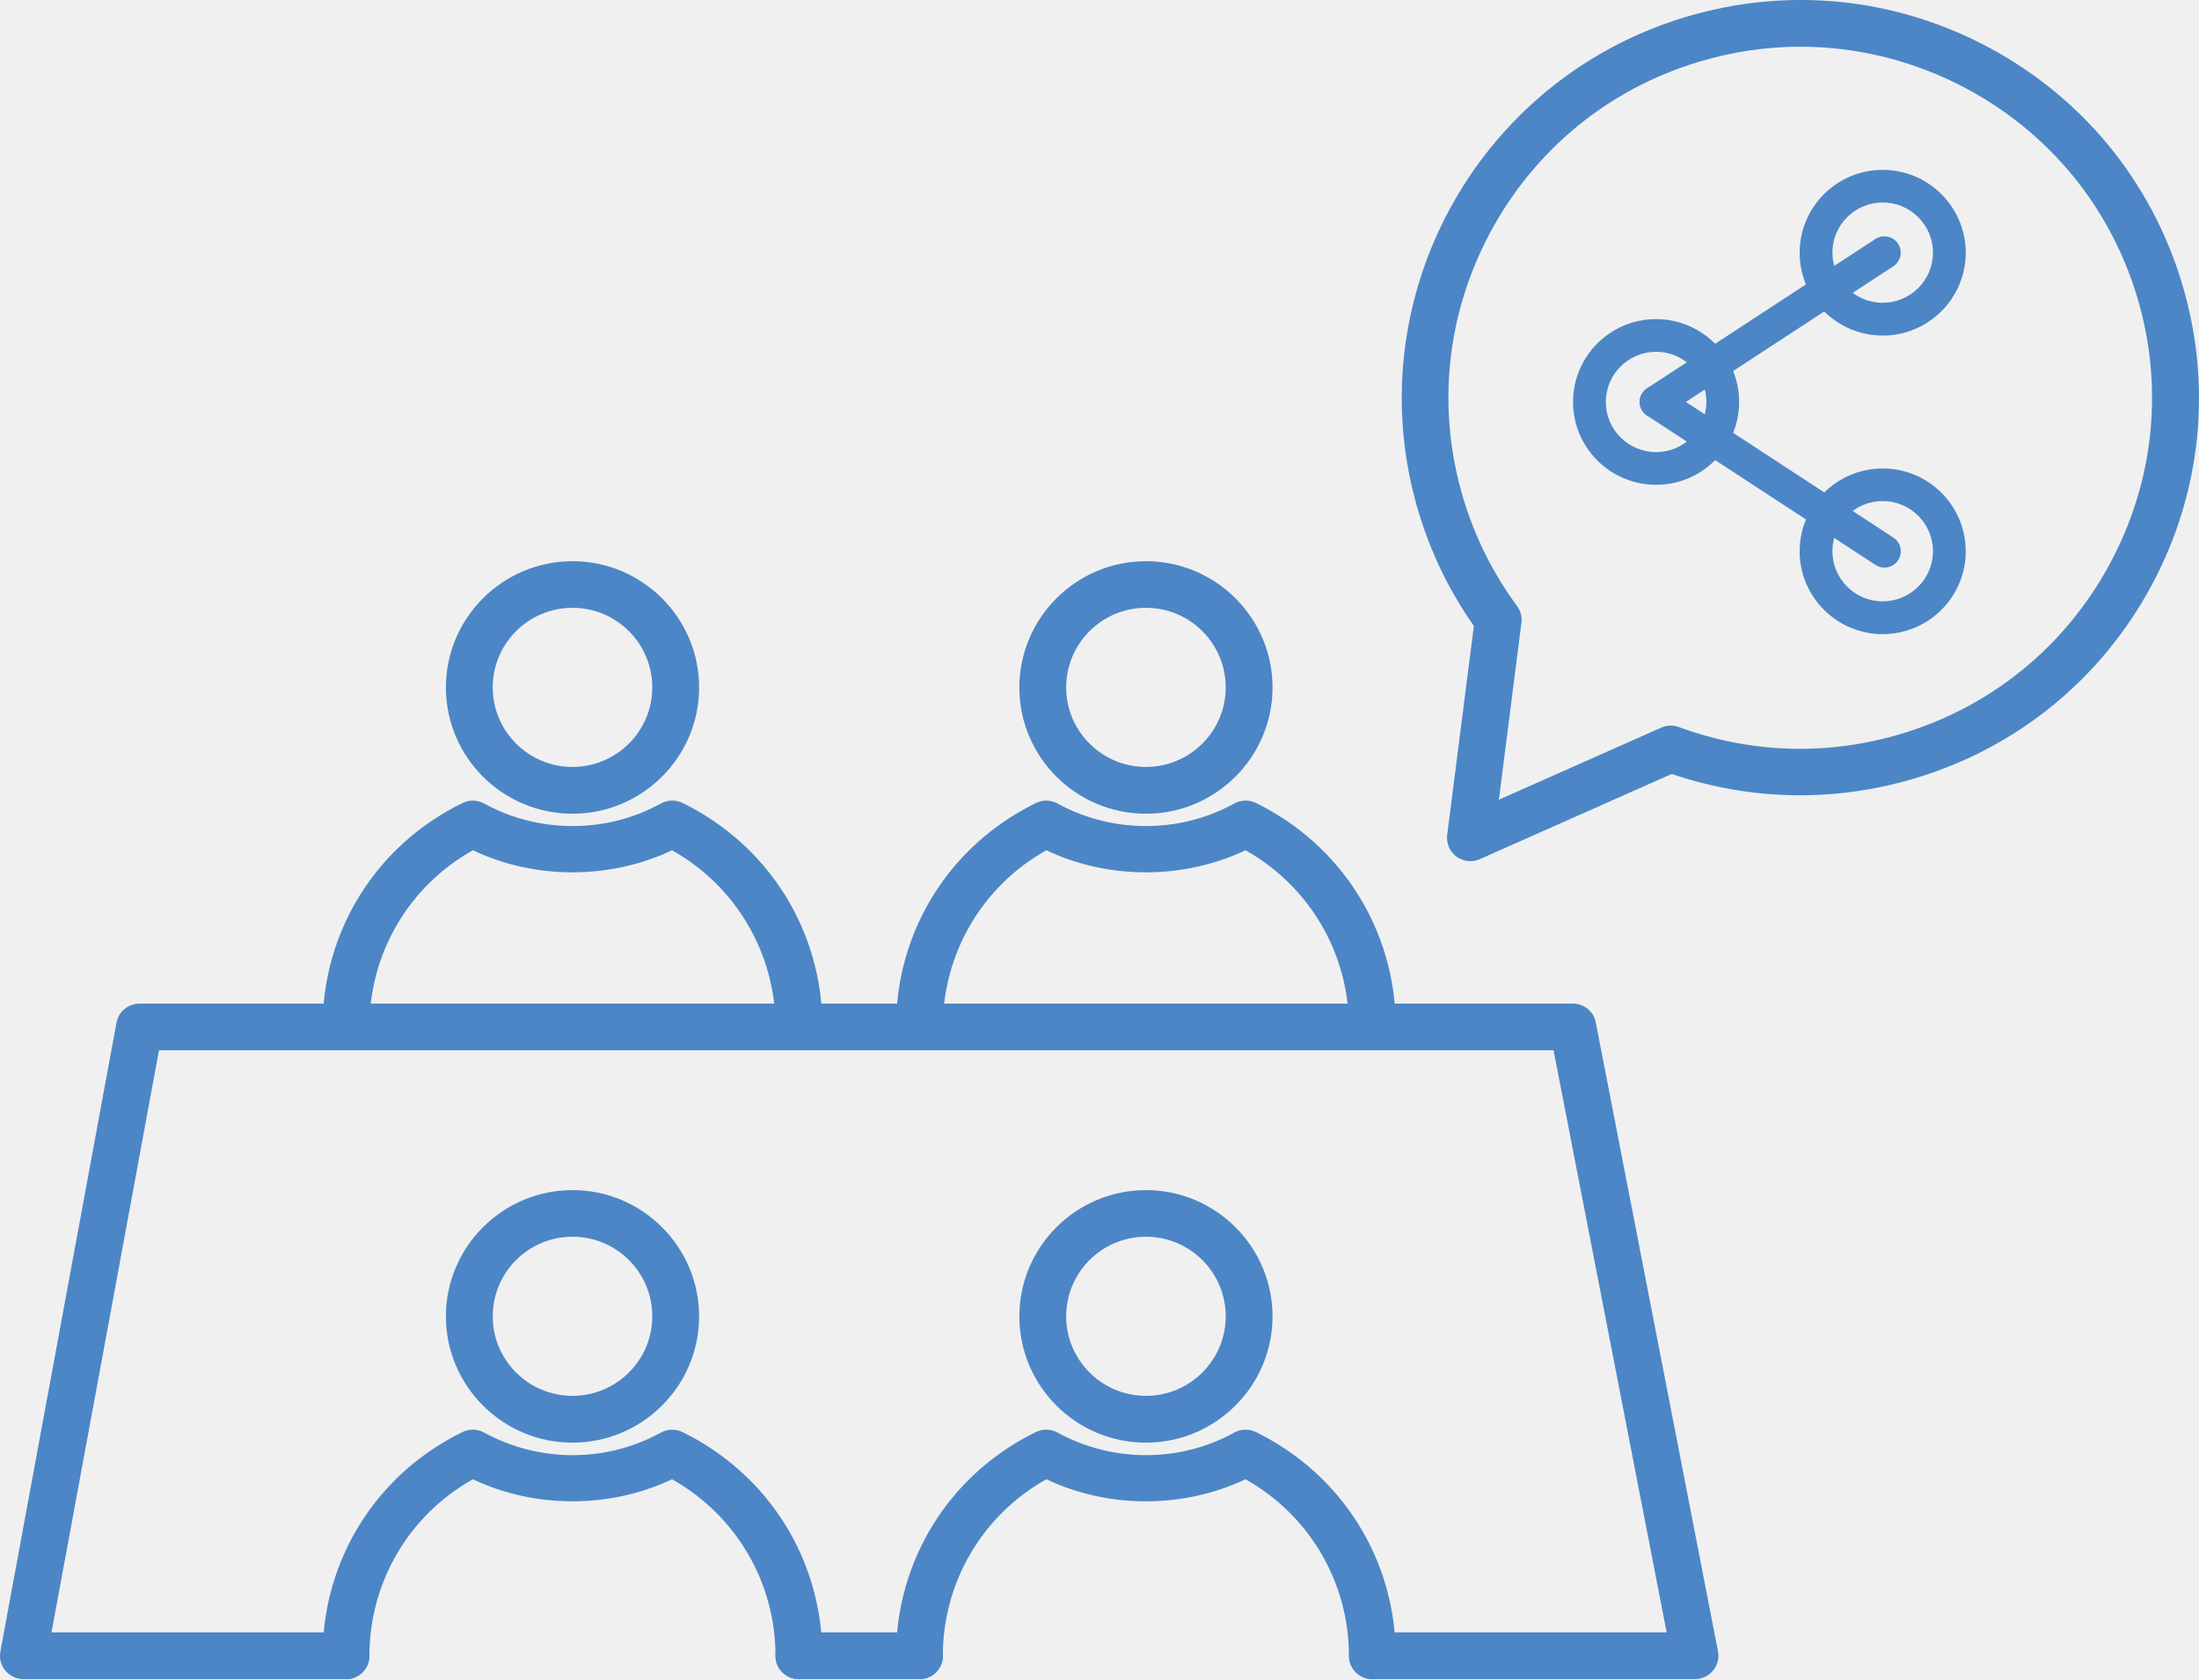
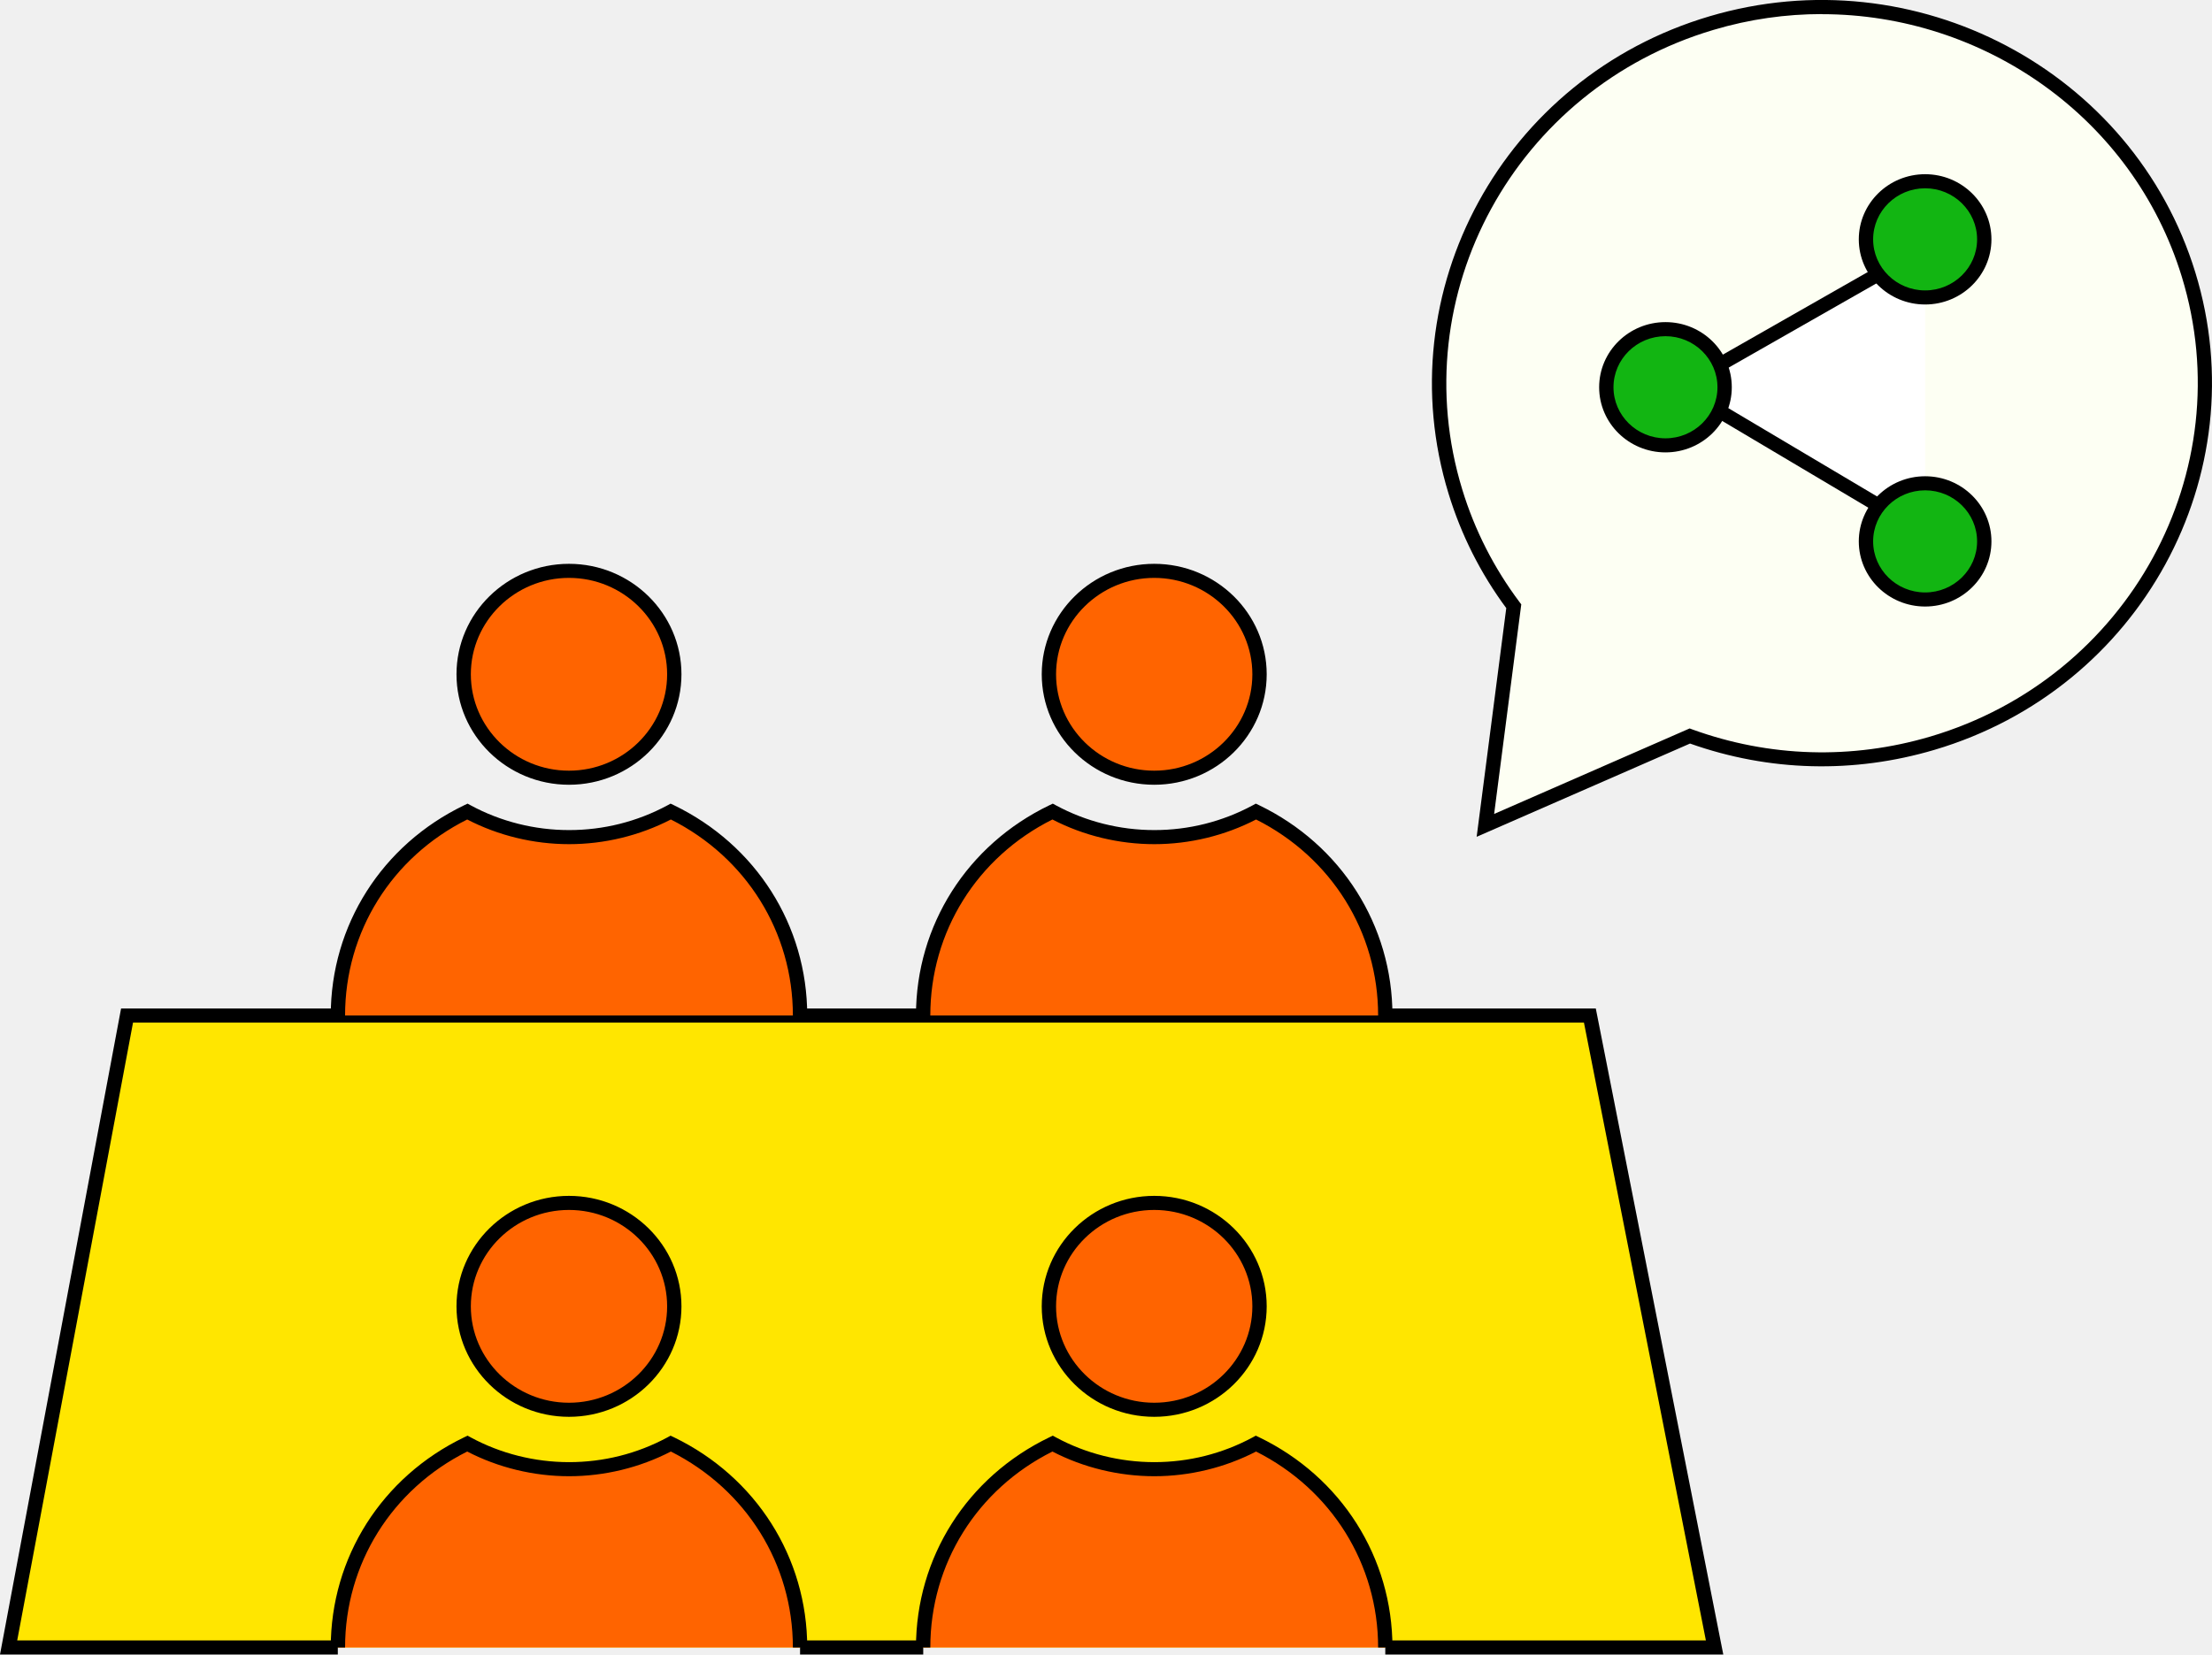
- <svg xmlns="http://www.w3.org/2000/svg" width="165" height="126" viewBox="0 0 165 126" fill="none">
-   <g clip-path="url(#clip0_148_137)">
-     <path d="M42.957 60.534C38.011 60.534 33.985 56.518 33.985 51.585C33.985 46.651 38.011 42.636 42.957 42.636C47.904 42.636 51.93 46.651 51.93 51.585C51.93 56.518 47.904 60.534 42.957 60.534ZM42.957 45.081C39.367 45.081 36.444 47.997 36.444 51.578C36.444 55.159 39.367 58.074 42.957 58.074C46.548 58.074 49.471 55.159 49.471 51.578C49.471 47.997 46.548 45.081 42.957 45.081Z" fill="#4C86C6" />
-     <path d="M42.957 61.059C37.716 61.059 33.458 56.806 33.458 51.585C33.458 46.364 37.723 42.11 42.957 42.11C48.192 42.11 52.457 46.364 52.457 51.585C52.457 56.806 48.192 61.059 42.957 61.059ZM42.957 43.154C38.299 43.154 34.512 46.932 34.512 51.578C34.512 56.224 38.299 60.001 42.957 60.001C47.616 60.001 51.403 56.224 51.403 51.578C51.403 46.932 47.616 43.154 42.957 43.154ZM42.957 58.607C39.072 58.607 35.917 55.453 35.917 51.585C35.917 47.717 39.079 44.563 42.957 44.563C46.836 44.563 49.997 47.717 49.997 51.585C49.997 55.453 46.836 58.607 42.957 58.607ZM42.957 45.607C39.655 45.607 36.971 48.284 36.971 51.578C36.971 54.871 39.655 57.548 42.957 57.548C46.26 57.548 48.944 54.871 48.944 51.578C48.944 48.284 46.26 45.607 42.957 45.607Z" fill="#4C86C6" />
-     <path d="M59.946 78.278C59.265 78.278 58.717 77.731 58.717 77.051C58.717 71.214 55.562 65.965 50.447 63.211C45.803 65.517 40.084 65.51 35.482 63.211C30.36 65.958 27.198 71.2 27.198 77.051C27.198 77.731 26.65 78.278 25.968 78.278C25.287 78.278 24.739 77.731 24.739 77.051C24.739 70.051 28.652 63.8 34.948 60.723C35.306 60.548 35.727 60.555 36.079 60.751C38.173 61.901 40.547 62.51 42.964 62.51C45.381 62.51 47.721 61.922 49.85 60.751C50.201 60.562 50.623 60.548 50.981 60.723C57.269 63.807 61.176 70.065 61.176 77.044C61.176 77.724 60.628 78.271 59.946 78.271V78.278Z" fill="#4C86C6" />
-     <path d="M59.946 78.803C58.977 78.803 58.19 78.018 58.19 77.051C58.19 71.543 55.225 66.49 50.426 63.799C45.782 66.007 40.112 66.007 35.489 63.799C30.69 66.476 27.718 71.529 27.718 77.051C27.718 78.018 26.931 78.803 25.961 78.803C24.992 78.803 24.205 78.018 24.205 77.051C24.205 69.847 28.231 63.414 34.709 60.253C35.222 60.001 35.826 60.015 36.332 60.295C38.341 61.403 40.639 61.984 42.964 61.984C45.29 61.984 47.545 61.416 49.597 60.288C50.096 60.015 50.707 60.001 51.22 60.253C57.691 63.428 61.71 69.861 61.71 77.051C61.71 78.018 60.923 78.803 59.953 78.803H59.946ZM50.447 62.685C50.531 62.685 50.623 62.706 50.7 62.748C55.977 65.586 59.251 71.066 59.251 77.051C59.251 77.436 59.567 77.752 59.953 77.752C60.34 77.752 60.656 77.436 60.656 77.051C60.656 70.267 56.862 64.192 50.756 61.199C50.553 61.101 50.307 61.101 50.11 61.213C47.897 62.426 45.494 63.035 42.971 63.035C40.449 63.035 38.004 62.405 35.833 61.213C35.629 61.101 35.39 61.094 35.187 61.199C29.074 64.178 25.273 70.253 25.273 77.051C25.273 77.436 25.589 77.752 25.975 77.752C26.362 77.752 26.678 77.436 26.678 77.051C26.678 71.052 29.959 65.572 35.236 62.748C35.383 62.664 35.566 62.664 35.721 62.741C40.182 64.963 45.74 64.963 50.215 62.741C50.292 62.706 50.37 62.685 50.447 62.685Z" fill="#4C86C6" />
-     <path d="M42.957 107.724C38.011 107.724 33.985 103.709 33.985 98.775C33.985 93.842 38.011 89.826 42.957 89.826C47.904 89.826 51.93 93.842 51.93 98.775C51.93 103.709 47.904 107.724 42.957 107.724ZM42.957 92.272C39.367 92.272 36.444 95.187 36.444 98.768C36.444 102.349 39.367 105.264 42.957 105.264C46.548 105.264 49.471 102.349 49.471 98.768C49.471 95.187 46.548 92.272 42.957 92.272Z" fill="#4C86C6" />
-     <path d="M42.957 108.25C37.716 108.25 33.458 103.996 33.458 98.775C33.458 93.555 37.723 89.301 42.957 89.301C48.192 89.301 52.457 93.555 52.457 98.775C52.457 103.996 48.192 108.25 42.957 108.25ZM42.957 90.345C38.299 90.345 34.512 94.122 34.512 98.768C34.512 103.414 38.299 107.192 42.957 107.192C47.616 107.192 51.403 103.414 51.403 98.768C51.403 94.122 47.616 90.345 42.957 90.345ZM42.957 105.797C39.072 105.797 35.917 102.644 35.917 98.775C35.917 94.907 39.079 91.754 42.957 91.754C46.836 91.754 49.997 94.907 49.997 98.775C49.997 102.644 46.836 105.797 42.957 105.797ZM42.957 92.798C39.655 92.798 36.971 95.475 36.971 98.768C36.971 102.062 39.655 104.739 42.957 104.739C46.26 104.739 48.944 102.062 48.944 98.768C48.944 95.475 46.26 92.798 42.957 92.798Z" fill="#4C86C6" />
-     <path d="M59.946 125.474C59.265 125.474 58.717 124.928 58.717 124.248C58.717 118.411 55.562 113.162 50.447 110.408C45.81 112.713 40.084 112.699 35.482 110.408C30.36 113.148 27.198 118.397 27.198 124.248C27.198 124.928 26.65 125.474 25.968 125.474C25.287 125.474 24.739 124.928 24.739 124.248C24.739 117.247 28.652 110.989 34.948 107.92C35.306 107.745 35.727 107.759 36.079 107.948C38.166 109.097 40.547 109.707 42.964 109.707C45.381 109.707 47.721 109.118 49.85 107.948C50.201 107.759 50.623 107.745 50.981 107.92C57.269 111.003 61.176 117.261 61.176 124.241C61.176 124.921 60.628 125.467 59.946 125.467V125.474Z" fill="#4C86C6" />
-     <path d="M59.946 126C58.977 126 58.19 125.215 58.19 124.248C58.19 118.74 55.225 113.688 50.426 110.997C45.782 113.204 40.112 113.204 35.489 110.997C30.69 113.674 27.718 118.726 27.718 124.248C27.718 125.215 26.931 126 25.961 126C24.992 126 24.205 125.215 24.205 124.248C24.205 117.044 28.231 110.611 34.709 107.451C35.222 107.198 35.826 107.212 36.325 107.493C38.341 108.6 40.632 109.189 42.957 109.189C45.283 109.189 47.538 108.621 49.59 107.493C50.089 107.219 50.7 107.205 51.213 107.458C57.684 110.632 61.703 117.065 61.703 124.255C61.703 125.222 60.916 126.007 59.946 126.007V126ZM50.447 109.882C50.531 109.882 50.623 109.903 50.7 109.946C55.977 112.784 59.251 118.264 59.251 124.248C59.251 124.634 59.567 124.949 59.953 124.949C60.34 124.949 60.656 124.634 60.656 124.248C60.656 117.465 56.862 111.389 50.756 108.397C50.553 108.299 50.307 108.299 50.11 108.411C47.897 109.623 45.494 110.233 42.971 110.233C40.449 110.233 38.004 109.602 35.833 108.411C35.636 108.299 35.39 108.299 35.187 108.397C29.074 111.375 25.273 117.451 25.273 124.248C25.273 124.634 25.589 124.949 25.975 124.949C26.362 124.949 26.678 124.634 26.678 124.248C26.678 118.25 29.959 112.77 35.236 109.946C35.383 109.861 35.566 109.861 35.721 109.946C40.182 112.167 45.74 112.167 50.215 109.946C50.292 109.91 50.37 109.889 50.447 109.889V109.882Z" fill="#4C86C6" />
-     <path d="M85.985 60.534C81.039 60.534 77.013 56.518 77.013 51.585C77.013 46.651 81.039 42.636 85.985 42.636C90.931 42.636 94.957 46.651 94.957 51.585C94.957 56.518 90.931 60.534 85.985 60.534ZM85.985 45.081C82.395 45.081 79.472 47.997 79.472 51.578C79.472 55.159 82.395 58.074 85.985 58.074C89.575 58.074 92.498 55.159 92.498 51.578C92.498 47.997 89.575 45.081 85.985 45.081Z" fill="#4C86C6" />
-     <path d="M85.985 61.059C80.743 61.059 76.486 56.806 76.486 51.585C76.486 46.364 80.751 42.11 85.985 42.11C91.219 42.11 95.484 46.364 95.484 51.585C95.484 56.806 91.219 61.059 85.985 61.059ZM85.985 43.154C81.327 43.154 77.54 46.932 77.54 51.578C77.54 56.224 81.327 60.001 85.985 60.001C90.643 60.001 94.43 56.224 94.43 51.578C94.43 46.932 90.643 43.154 85.985 43.154ZM85.985 58.607C82.1 58.607 78.945 55.453 78.945 51.585C78.945 47.717 82.106 44.563 85.985 44.563C89.863 44.563 93.025 47.717 93.025 51.585C93.025 55.453 89.863 58.607 85.985 58.607ZM85.985 45.607C82.683 45.607 79.999 48.284 79.999 51.578C79.999 54.871 82.683 57.548 85.985 57.548C89.287 57.548 91.971 54.871 91.971 51.578C91.971 48.284 89.287 45.607 85.985 45.607Z" fill="#4C86C6" />
-     <path d="M102.974 78.278C102.292 78.278 101.744 77.731 101.744 77.051C101.744 71.214 98.59 65.965 93.475 63.211C88.831 65.517 83.111 65.502 78.509 63.211C73.387 65.958 70.225 71.207 70.225 77.051C70.225 77.731 69.677 78.278 68.996 78.278C68.314 78.278 67.766 77.731 67.766 77.051C67.766 70.051 71.68 63.8 77.975 60.723C78.334 60.548 78.755 60.555 79.106 60.751C81.193 61.901 83.575 62.51 85.992 62.51C88.409 62.51 90.749 61.922 92.877 60.751C93.229 60.562 93.65 60.548 94.009 60.723C100.297 63.807 104.204 70.065 104.204 77.044C104.204 77.724 103.655 78.271 102.974 78.271V78.278Z" fill="#4C86C6" />
-     <path d="M102.974 78.803C102.004 78.803 101.217 78.018 101.217 77.051C101.217 71.543 98.252 66.49 93.454 63.799C88.809 66.007 83.139 66.007 78.516 63.799C73.717 66.476 70.745 71.529 70.745 77.051C70.745 78.018 69.959 78.803 68.989 78.803C68.019 78.803 67.232 78.018 67.232 77.051C67.232 69.847 71.258 63.414 77.736 60.253C78.249 60.001 78.853 60.015 79.359 60.295C81.369 61.403 83.666 61.984 85.985 61.984C88.303 61.984 90.566 61.416 92.618 60.288C93.116 60.015 93.728 60.001 94.241 60.253C100.712 63.428 104.73 69.861 104.73 77.051C104.73 78.018 103.944 78.803 102.974 78.803ZM93.468 62.685C93.552 62.685 93.643 62.706 93.721 62.748C98.997 65.586 102.271 71.066 102.271 77.051C102.271 77.436 102.588 77.752 102.974 77.752C103.36 77.752 103.677 77.436 103.677 77.051C103.677 70.267 99.882 64.192 93.777 61.199C93.573 61.094 93.327 61.101 93.13 61.213C90.917 62.426 88.514 63.035 85.992 63.035C83.47 63.035 81.025 62.405 78.853 61.213C78.65 61.101 78.411 61.094 78.207 61.199C72.094 64.178 68.293 70.253 68.293 77.051C68.293 77.436 68.609 77.752 68.996 77.752C69.382 77.752 69.698 77.436 69.698 77.051C69.698 71.052 72.98 65.572 78.256 62.748C78.404 62.664 78.587 62.664 78.741 62.741C83.203 64.963 88.753 64.969 93.236 62.741C93.306 62.706 93.39 62.685 93.468 62.685Z" fill="#4C86C6" />
-     <path d="M85.985 107.724C81.039 107.724 77.013 103.709 77.013 98.775C77.013 93.842 81.039 89.826 85.985 89.826C90.931 89.826 94.957 93.842 94.957 98.775C94.957 103.709 90.931 107.724 85.985 107.724ZM85.985 92.272C82.395 92.272 79.472 95.187 79.472 98.768C79.472 102.349 82.395 105.264 85.985 105.264C89.575 105.264 92.498 102.349 92.498 98.768C92.498 95.187 89.575 92.272 85.985 92.272Z" fill="#4C86C6" />
-     <path d="M85.985 108.25C80.743 108.25 76.486 103.996 76.486 98.775C76.486 93.555 80.751 89.301 85.985 89.301C91.219 89.301 95.484 93.555 95.484 98.775C95.484 103.996 91.219 108.25 85.985 108.25ZM85.985 90.345C81.327 90.345 77.54 94.122 77.54 98.768C77.54 103.414 81.327 107.192 85.985 107.192C90.643 107.192 94.43 103.414 94.43 98.768C94.43 94.122 90.643 90.345 85.985 90.345ZM85.985 105.797C82.1 105.797 78.945 102.644 78.945 98.775C78.945 94.907 82.106 91.754 85.985 91.754C89.863 91.754 93.025 94.907 93.025 98.775C93.025 102.644 89.863 105.797 85.985 105.797ZM85.985 92.798C82.683 92.798 79.999 95.475 79.999 98.768C79.999 102.062 82.683 104.739 85.985 104.739C89.287 104.739 91.971 102.062 91.971 98.768C91.971 95.475 89.287 92.798 85.985 92.798Z" fill="#4C86C6" />
-     <path d="M102.974 125.474C102.292 125.474 101.744 124.928 101.744 124.248C101.744 118.411 98.59 113.162 93.475 110.408C88.838 112.713 83.111 112.699 78.509 110.408C73.387 113.148 70.225 118.397 70.225 124.248C70.225 124.928 69.677 125.474 68.996 125.474C68.314 125.474 67.766 124.928 67.766 124.248C67.766 117.247 71.68 110.989 77.975 107.92C78.334 107.745 78.755 107.759 79.106 107.948C81.193 109.097 83.575 109.707 85.992 109.707C88.409 109.707 90.749 109.118 92.877 107.948C93.229 107.759 93.65 107.745 94.009 107.92C100.297 111.003 104.204 117.261 104.204 124.241C104.204 124.921 103.655 125.467 102.974 125.467V125.474Z" fill="#4C86C6" />
-     <path d="M102.974 126C102.004 126 101.217 125.215 101.217 124.248C101.217 118.74 98.252 113.687 93.454 110.996C88.809 113.204 83.139 113.204 78.516 110.996C73.717 113.673 70.745 118.726 70.745 124.248C70.745 125.215 69.959 126 68.989 126C68.019 126 67.232 125.215 67.232 124.248C67.232 117.044 71.258 110.611 77.736 107.45C78.249 107.198 78.853 107.219 79.352 107.492C81.362 108.599 83.659 109.188 85.985 109.188C88.311 109.188 90.566 108.621 92.618 107.492C93.123 107.219 93.728 107.205 94.241 107.457C100.712 110.632 104.73 117.065 104.73 124.255C104.73 125.222 103.944 126.007 102.974 126.007V126ZM93.468 109.882C93.552 109.882 93.643 109.903 93.721 109.945C98.997 112.783 102.271 118.263 102.271 124.248C102.271 124.633 102.588 124.949 102.974 124.949C103.36 124.949 103.677 124.633 103.677 124.248C103.677 117.464 99.882 111.389 93.777 108.396C93.573 108.298 93.327 108.298 93.13 108.41C90.917 109.623 88.514 110.232 85.992 110.232C83.47 110.232 81.017 109.602 78.853 108.41C78.657 108.298 78.411 108.298 78.207 108.396C72.094 111.375 68.293 117.45 68.293 124.248C68.293 124.633 68.609 124.949 68.996 124.949C69.382 124.949 69.698 124.633 69.698 124.248C69.698 118.249 72.98 112.769 78.256 109.945C78.404 109.861 78.587 109.861 78.741 109.945C83.203 112.166 88.76 112.166 93.236 109.945C93.313 109.91 93.39 109.889 93.468 109.889V109.882Z" fill="#4C86C6" />
-     <path d="M127.186 125.467H102.981C102.299 125.467 101.751 124.921 101.751 124.241C101.751 123.561 102.299 123.014 102.981 123.014H125.696L117.005 78.284H11.495L3.239 123.014H25.968C26.65 123.014 27.198 123.561 27.198 124.241C27.198 124.921 26.65 125.467 25.968 125.467H1.757C1.391 125.467 1.047 125.306 0.815 125.026C0.583 124.745 0.485 124.374 0.548 124.017L9.26 76.833C9.366 76.251 9.879 75.831 10.469 75.831H118.017C118.607 75.831 119.113 76.245 119.225 76.826L128.394 124.01C128.464 124.367 128.366 124.738 128.134 125.026C127.902 125.306 127.551 125.474 127.186 125.474V125.467Z" fill="#4C86C6" />
-     <path d="M127.186 125.993H102.981C102.011 125.993 101.225 125.208 101.225 124.241C101.225 123.274 102.011 122.489 102.981 122.489H125.057L116.569 78.81H11.93L3.864 122.489H25.961C26.931 122.489 27.718 123.274 27.718 124.241C27.718 125.208 26.931 125.993 25.961 125.993H1.757C1.237 125.993 0.745 125.762 0.408 125.362C0.07 124.963 -0.063 124.437 0.028 123.926L8.74 76.742C8.895 75.908 9.619 75.306 10.469 75.306H118.017C118.86 75.306 119.584 75.901 119.738 76.721L128.907 123.905C129.006 124.423 128.872 124.949 128.535 125.355C128.198 125.762 127.706 125.993 127.179 125.993H127.186ZM102.974 123.54C102.588 123.54 102.271 123.856 102.271 124.241C102.271 124.626 102.588 124.942 102.974 124.942H127.179C127.39 124.942 127.586 124.851 127.72 124.69C127.853 124.528 127.909 124.318 127.867 124.108L118.698 76.924C118.635 76.595 118.347 76.357 118.01 76.357H10.469C10.132 76.357 9.837 76.595 9.78 76.931L1.068 124.115C1.033 124.318 1.082 124.528 1.216 124.69C1.349 124.851 1.546 124.942 1.757 124.942H25.961C26.348 124.942 26.664 124.626 26.664 124.241C26.664 123.856 26.348 123.54 25.961 123.54H3.232C3.077 123.54 2.93 123.47 2.825 123.351C2.726 123.232 2.684 123.071 2.712 122.917L10.968 78.186C11.017 77.934 11.235 77.758 11.488 77.758H116.998C117.251 77.758 117.469 77.934 117.518 78.186L126.209 122.917C126.237 123.071 126.195 123.232 126.097 123.351C125.998 123.47 125.851 123.54 125.689 123.54H102.974Z" fill="#4C86C6" />
-     <path d="M68.996 125.467H59.939C59.258 125.467 58.71 124.921 58.71 124.241C58.71 123.561 59.258 123.015 59.939 123.015H68.996C69.677 123.015 70.225 123.561 70.225 124.241C70.225 124.921 69.677 125.467 68.996 125.467Z" fill="#4C86C6" />
-     <path d="M68.996 125.993H59.939C58.97 125.993 58.183 125.208 58.183 124.241C58.183 123.274 58.97 122.489 59.939 122.489H68.996C69.966 122.489 70.752 123.274 70.752 124.241C70.752 125.208 69.966 125.993 68.996 125.993ZM59.946 123.54C59.56 123.54 59.244 123.856 59.244 124.241C59.244 124.627 59.56 124.942 59.946 124.942H69.003C69.389 124.942 69.706 124.627 69.706 124.241C69.706 123.856 69.389 123.54 69.003 123.54H59.946Z" fill="#4C86C6" />
-     <path d="M110.33 64.094C110.07 64.094 109.81 64.01 109.6 63.848C109.241 63.582 109.059 63.148 109.115 62.706L111.145 46.819C109.29 44.227 107.885 41.353 106.958 38.291C102.285 22.825 111.096 6.441 126.61 1.78C134.12 -0.476 142.067 0.316 148.981 4.016C155.894 7.716 160.946 13.883 163.215 21.374C165.478 28.866 164.684 36.791 160.974 43.687C157.264 50.583 151.081 55.621 143.571 57.885C137.57 59.686 131.31 59.553 125.429 57.499L110.843 63.975C110.682 64.045 110.513 64.08 110.344 64.08L110.33 64.094ZM135.118 2.979C132.511 2.979 129.884 3.364 127.312 4.135C113.098 8.41 105.026 23.413 109.304 37.59C110.197 40.547 111.581 43.302 113.408 45.775C113.597 46.028 113.675 46.343 113.64 46.658L111.827 60.863L124.867 55.075C125.162 54.949 125.492 54.934 125.795 55.047C131.31 57.072 137.212 57.254 142.854 55.558C157.068 51.283 165.141 36.28 160.862 22.103C158.789 15.235 154.159 9.587 147.821 6.195C143.852 4.072 139.509 2.986 135.125 2.986L135.118 2.979Z" fill="#4C86C6" />
-     <path d="M110.33 64.619C109.958 64.619 109.585 64.493 109.283 64.276C108.777 63.897 108.51 63.273 108.588 62.65L110.59 46.966C108.763 44.367 107.372 41.507 106.452 38.452C101.695 22.705 110.667 6.034 126.455 1.283C134.099 -1.016 142.193 -0.21 149.226 3.56C156.267 7.33 161.41 13.602 163.714 21.234C166.019 28.858 165.211 36.931 161.431 43.946C157.651 50.961 151.362 56.097 143.711 58.396C137.683 60.204 131.366 60.092 125.436 58.074L111.04 64.465C110.815 64.563 110.569 64.619 110.323 64.619H110.33ZM135.118 1.051C132.322 1.051 129.511 1.458 126.757 2.292C111.525 6.868 102.869 22.958 107.457 38.151C108.363 41.157 109.747 43.981 111.567 46.525C111.644 46.63 111.679 46.763 111.658 46.896L109.628 62.783C109.6 63.035 109.705 63.281 109.909 63.435C110.112 63.582 110.379 63.617 110.611 63.512L125.197 57.037C125.317 56.98 125.457 56.974 125.584 57.023C131.352 59.041 137.521 59.167 143.402 57.401C150.779 55.179 156.85 50.232 160.496 43.462C164.143 36.693 164.923 28.907 162.702 21.549C160.475 14.191 155.515 8.136 148.728 4.499C144.47 2.222 139.819 1.065 135.118 1.065V1.051ZM111.827 61.388C111.714 61.388 111.602 61.353 111.511 61.283C111.356 61.171 111.279 60.982 111.3 60.793L113.113 46.588C113.134 46.406 113.091 46.231 112.979 46.083C111.117 43.561 109.705 40.758 108.799 37.737C106.684 30.75 107.435 23.343 110.906 16.896C114.377 10.449 120.153 5.733 127.158 3.63C129.757 2.852 132.434 2.453 135.111 2.453C139.587 2.453 144.062 3.581 148.06 5.719C154.517 9.173 159.239 14.934 161.353 21.942C163.468 28.928 162.717 36.336 159.246 42.783C155.775 49.23 149.999 53.946 142.994 56.048C137.24 57.779 131.226 57.597 125.605 55.53C125.429 55.467 125.247 55.474 125.078 55.551L112.038 61.339C111.967 61.367 111.897 61.381 111.827 61.381V61.388ZM135.118 3.504C132.54 3.504 129.968 3.883 127.467 4.639C120.729 6.665 115.178 11.199 111.841 17.401C108.503 23.602 107.78 30.722 109.81 37.443C110.689 40.344 112.038 43.042 113.829 45.467C114.096 45.831 114.216 46.28 114.159 46.728L112.466 60.008L124.649 54.598C125.071 54.409 125.542 54.395 125.97 54.556C131.38 56.546 137.163 56.721 142.692 55.053C149.43 53.028 154.981 48.494 158.318 42.292C161.656 36.09 162.379 28.97 160.349 22.25C158.311 15.515 153.772 9.979 147.561 6.651C143.718 4.597 139.418 3.504 135.111 3.504H135.118Z" fill="#4C86C6" />
-     <path d="M141.399 42.594C141.168 42.594 140.936 42.531 140.725 42.39L123.588 31.185C123.019 30.814 122.865 30.057 123.237 29.489C123.609 28.921 124.368 28.767 124.937 29.139L142.074 40.344C142.643 40.715 142.798 41.472 142.425 42.04C142.186 42.397 141.793 42.594 141.392 42.594H141.399Z" fill="#4C86C6" />
-     <path d="M124.263 31.388C123.862 31.388 123.469 31.192 123.23 30.834C122.858 30.266 123.019 29.51 123.581 29.138L140.718 17.933C141.287 17.561 142.046 17.723 142.418 18.283C142.791 18.851 142.629 19.608 142.067 19.979L124.93 31.184C124.72 31.318 124.488 31.388 124.256 31.388H124.263Z" fill="#4C86C6" />
-     <path d="M124.263 36.377C120.827 36.377 118.031 33.588 118.031 30.161C118.031 26.734 120.827 23.945 124.263 23.945C127.699 23.945 130.495 26.734 130.495 30.161C130.495 33.588 127.699 36.377 124.263 36.377ZM124.263 26.398C122.183 26.398 120.49 28.087 120.49 30.161C120.49 32.236 122.183 33.924 124.263 33.924C126.343 33.924 128.036 32.236 128.036 30.161C128.036 28.087 126.343 26.398 124.263 26.398Z" fill="#4C86C6" />
-     <path d="M141.266 25.179C137.83 25.179 135.034 22.39 135.034 18.963C135.034 15.536 137.83 12.747 141.266 12.747C144.702 12.747 147.498 15.536 147.498 18.963C147.498 22.39 144.702 25.179 141.266 25.179ZM141.266 15.193C139.186 15.193 137.493 16.882 137.493 18.956C137.493 21.03 139.186 22.719 141.266 22.719C143.346 22.719 145.039 21.03 145.039 18.956C145.039 16.882 143.346 15.193 141.266 15.193Z" fill="#4C86C6" />
-     <path d="M141.266 47.583C137.83 47.583 135.034 44.794 135.034 41.367C135.034 37.941 137.83 35.151 141.266 35.151C144.702 35.151 147.498 37.941 147.498 41.367C147.498 44.794 144.702 47.583 141.266 47.583ZM141.266 37.597C139.186 37.597 137.493 39.286 137.493 41.36C137.493 43.435 139.186 45.123 141.266 45.123C143.346 45.123 145.039 43.435 145.039 41.36C145.039 39.286 143.346 37.597 141.266 37.597Z" fill="#4C86C6" />
+ <svg xmlns="http://www.w3.org/2000/svg" width="139" height="104" viewBox="0 0 139 104" fill="none">
+   <g clip-path="url(#clip0_526_775)">
+     <path d="M137.529 17.262C141.36 29.758 134.16 42.944 121.435 46.714C116.235 48.254 110.92 47.982 106.188 46.265L93.337 51.888L95.121 38.112C93.529 35.994 92.274 33.575 91.452 30.908C87.62 18.413 94.82 5.227 107.545 1.457C120.264 -2.307 133.685 4.767 137.523 17.268L137.529 17.262Z" fill="#FDFFF3" />
+     <path d="M92.791 52.607L94.652 38.224C93.037 36.041 91.818 33.622 91.025 31.026C87.128 18.312 94.478 4.855 107.419 1.026C120.354 -2.809 134.058 4.419 137.955 17.132C141.852 29.846 134.502 43.303 121.561 47.132C116.481 48.637 111.178 48.501 106.2 46.737L92.785 52.601L92.791 52.607ZM114.481 0.885C112.229 0.885 109.941 1.203 107.683 1.876C95.223 5.569 88.137 18.531 91.89 30.778C92.671 33.333 93.884 35.711 95.487 37.846L95.595 37.988L93.89 51.162L106.176 45.787L106.35 45.852C111.19 47.604 116.361 47.758 121.309 46.295C133.77 42.601 140.856 29.64 137.102 17.392C134.028 7.368 124.63 0.891 114.487 0.891L114.481 0.885Z" fill="black" />
+     <path d="M87.05 103.551H107.743L99.907 63.834H87.05H58.009H50.275H21.234H7.987L0.54 103.551H21.234" fill="#FFE600" />
+     <path d="M108.29 103.999H87.05V103.114H107.197L99.534 64.277H8.359L1.081 103.114H21.228V103.999H0L7.608 63.392H100.279L108.29 103.999Z" fill="black" />
+     <path d="M58.015 103.114H50.275V103.999H58.015V103.114Z" fill="black" />
+     <path d="M35.754 48.885C39.409 48.885 42.372 45.974 42.372 42.383C42.372 38.793 39.409 35.882 35.754 35.882C32.099 35.882 29.137 38.793 29.137 42.383C29.137 45.974 32.099 48.885 35.754 48.885Z" fill="#FF6400" />
+     <path d="M35.754 49.327C31.857 49.327 28.686 46.212 28.686 42.383C28.686 38.554 31.857 35.44 35.754 35.44C39.652 35.44 42.822 38.554 42.822 42.383C42.822 46.212 39.652 49.327 35.754 49.327ZM35.754 36.324C32.355 36.324 29.587 39.044 29.587 42.383C29.587 45.723 32.355 48.442 35.754 48.442C39.153 48.442 41.922 45.723 41.922 42.383C41.922 39.044 39.153 36.324 35.754 36.324Z" fill="black" />
+     <path d="M21.234 63.829C21.234 58.2 24.549 53.327 29.371 51.015C31.262 52.041 33.442 52.625 35.76 52.625C38.078 52.625 40.252 52.041 42.15 51.015C46.96 53.339 50.275 58.2 50.275 63.829" fill="#FF6400" />
+     <path d="M50.725 63.828H49.824C49.824 58.589 46.894 53.893 42.156 51.51C40.192 52.525 37.982 53.061 35.76 53.061C33.538 53.061 31.317 52.525 29.359 51.51C24.615 53.881 21.684 58.578 21.684 63.828H20.784C20.784 58.165 23.996 53.103 29.173 50.613L29.383 50.513L29.587 50.625C31.461 51.639 33.599 52.176 35.76 52.176C37.922 52.176 40.024 51.651 41.934 50.625L42.138 50.513L42.348 50.613C47.512 53.109 50.725 58.17 50.725 63.828Z" fill="black" />
+     <path d="M38.301 88.111C41.673 86.727 43.266 82.92 41.858 79.606C40.45 76.293 36.574 74.728 33.202 76.111C29.829 77.495 28.236 81.302 29.644 84.616C31.052 87.929 34.928 89.494 38.301 88.111Z" fill="#FF6400" />
+     <path d="M35.754 89.056C31.857 89.056 28.686 85.941 28.686 82.112C28.686 78.283 31.857 75.168 35.754 75.168C39.652 75.168 42.822 78.283 42.822 82.112C42.822 85.941 39.652 89.056 35.754 89.056ZM35.754 76.053C32.355 76.053 29.587 78.773 29.587 82.112C29.587 85.451 32.355 88.171 35.754 88.171C39.153 88.171 41.922 85.451 41.922 82.112C41.922 78.773 39.153 76.053 35.754 76.053Z" fill="black" />
+     <path d="M21.234 103.557C21.234 97.929 24.549 93.056 29.371 90.743C31.262 91.77 33.442 92.354 35.76 92.354C38.078 92.354 40.252 91.77 42.15 90.743C46.96 93.068 50.275 97.929 50.275 103.557" fill="#FF6400" />
+     <path d="M50.725 103.557H49.824C49.824 98.318 46.894 93.622 42.156 91.238C40.192 92.253 37.982 92.79 35.76 92.79C33.538 92.79 31.317 92.253 29.359 91.238C24.621 93.61 21.684 98.306 21.684 103.557H20.784C20.784 97.893 23.996 92.831 29.173 90.341L29.383 90.241L29.587 90.353C31.461 91.368 33.599 91.905 35.76 91.905C37.922 91.905 40.024 91.38 41.934 90.353L42.138 90.241L42.348 90.341C47.512 92.837 50.725 97.899 50.725 103.557Z" fill="black" />
+     <path d="M72.53 48.885C76.184 48.885 79.147 45.974 79.147 42.383C79.147 38.793 76.184 35.882 72.53 35.882C68.875 35.882 65.912 38.793 65.912 42.383C65.912 45.974 68.875 48.885 72.53 48.885Z" fill="#FF6400" />
+     <path d="M72.53 49.327C68.632 49.327 65.462 46.212 65.462 42.383C65.462 38.554 68.632 35.44 72.53 35.44C76.427 35.44 79.598 38.554 79.598 42.383C79.598 46.212 76.427 49.327 72.53 49.327ZM72.53 36.324C69.131 36.324 66.362 39.044 66.362 42.383C66.362 45.723 69.131 48.442 72.53 48.442C75.928 48.442 78.697 45.723 78.697 42.383C78.697 39.044 75.928 36.324 72.53 36.324Z" fill="black" />
+     <path d="M58.003 63.829C58.003 58.2 61.318 53.327 66.14 51.015C68.032 52.041 70.212 52.625 72.53 52.625C74.847 52.625 77.021 52.041 78.919 51.015C83.729 53.339 87.044 58.2 87.044 63.829" fill="#FF6400" />
+     <path d="M87.5 63.828H86.6C86.6 58.589 83.669 53.893 78.931 51.51C76.967 52.525 74.757 53.061 72.536 53.061C70.314 53.061 68.092 52.525 66.134 51.51C61.39 53.881 58.46 58.578 58.46 63.828H57.559C57.559 58.165 60.772 53.103 65.948 50.613L66.158 50.513L66.362 50.625C68.236 51.639 70.374 52.176 72.536 52.176C74.697 52.176 76.799 51.651 78.709 50.625L78.913 50.513L79.123 50.613C84.288 53.109 87.5 58.17 87.5 63.828Z" fill="black" />
+     <path d="M78.885 83.917C79.898 80.467 77.873 76.863 74.362 75.868C70.85 74.872 67.182 76.861 66.169 80.311C65.155 83.761 67.18 87.365 70.692 88.361C74.203 89.356 77.871 87.367 78.885 83.917Z" fill="#FF6400" />
+     <path d="M72.53 89.056C68.632 89.056 65.462 85.941 65.462 82.112C65.462 78.283 68.632 75.168 72.53 75.168C76.427 75.168 79.598 78.283 79.598 82.112C79.598 85.941 76.427 89.056 72.53 89.056ZM72.53 76.053C69.131 76.053 66.362 78.773 66.362 82.112C66.362 85.451 69.131 88.171 72.53 88.171C75.928 88.171 78.697 85.451 78.697 82.112C78.697 78.773 75.928 76.053 72.53 76.053Z" fill="black" />
+     <path d="M58.003 103.557C58.003 97.929 61.318 93.056 66.14 90.743C68.032 91.77 70.212 92.354 72.53 92.354C74.847 92.354 77.021 91.77 78.919 90.743C83.729 93.068 87.044 97.929 87.044 103.557" fill="#FF6400" />
+     <path d="M87.5 103.557H86.6C86.6 98.318 83.669 93.622 78.931 91.238C76.967 92.253 74.757 92.79 72.536 92.79C70.314 92.79 68.092 92.253 66.134 91.238C61.39 93.61 58.46 98.306 58.46 103.557H57.559C57.559 97.893 60.772 92.831 65.948 90.341L66.158 90.241L66.362 90.353C68.236 91.368 70.374 91.905 72.536 91.905C74.697 91.905 76.799 91.38 78.709 90.353L78.913 90.241L79.123 90.341C84.288 92.837 87.5 97.899 87.5 103.557Z" fill="black" />
+     <path d="M120.973 15.044L104.657 24.342L120.973 34.029" fill="white" />
+     <path d="M121.423 15.811L120.973 15.044L104.663 24.342L105.113 25.109L121.423 15.811ZM105.125 23.587L104.657 24.342L120.967 34.029L121.435 33.274L105.125 23.587Z" fill="black" />
+     <path d="M100.94 24.341C100.94 22.324 102.603 20.689 104.657 20.689C106.711 20.689 108.374 22.324 108.374 24.341C108.374 26.359 106.711 27.993 104.657 27.993C102.603 27.993 100.94 26.359 100.94 24.341Z" fill="#12B512" />
+     <path d="M104.657 28.436C102.357 28.436 100.489 26.601 100.489 24.341C100.489 22.082 102.357 20.247 104.657 20.247C106.957 20.247 108.824 22.082 108.824 24.341C108.824 26.601 106.957 28.436 104.657 28.436ZM104.657 21.132C102.855 21.132 101.39 22.572 101.39 24.341C101.39 26.111 102.855 27.551 104.657 27.551C106.458 27.551 107.924 26.111 107.924 24.341C107.924 22.572 106.458 21.132 104.657 21.132Z" fill="black" />
+     <path d="M117.256 15.044C117.256 13.027 118.919 11.393 120.973 11.393C123.026 11.393 124.69 13.027 124.69 15.044C124.69 17.062 123.026 18.696 120.973 18.696C118.919 18.696 117.256 17.062 117.256 15.044Z" fill="#12B512" />
+     <path d="M120.973 19.139C118.673 19.139 116.805 17.304 116.805 15.045C116.805 12.785 118.673 10.95 120.973 10.95C123.273 10.95 125.14 12.785 125.14 15.045C125.14 17.304 123.273 19.139 120.973 19.139ZM120.973 11.835C119.171 11.835 117.706 13.275 117.706 15.045C117.706 16.814 119.171 18.254 120.973 18.254C122.774 18.254 124.239 16.814 124.239 15.045C124.239 13.275 122.774 11.835 120.973 11.835Z" fill="black" />
+     <path d="M117.256 34.03C117.256 32.012 118.919 30.378 120.973 30.378C123.026 30.378 124.69 32.012 124.69 34.03C124.69 36.047 123.026 37.682 120.973 37.682C118.919 37.682 117.256 36.047 117.256 34.03Z" fill="#12B512" />
+     <path d="M120.973 38.124C118.673 38.124 116.805 36.289 116.805 34.03C116.805 31.77 118.673 29.936 120.973 29.936C123.273 29.936 125.14 31.77 125.14 34.03C125.14 36.289 123.273 38.124 120.973 38.124ZM120.973 30.82C119.171 30.82 117.706 32.26 117.706 34.03C117.706 35.8 119.171 37.239 120.973 37.239C122.774 37.239 124.239 35.8 124.239 34.03C124.239 32.26 122.774 30.82 120.973 30.82Z" fill="black" />
  </g>
  <defs>
-     <clipPath id="clip0_148_137">
-       <rect width="165" height="126" fill="white" />
+     <clipPath id="clip0_526_775">
+       <rect width="139" height="104" fill="white" />
    </clipPath>
  </defs>
</svg>
